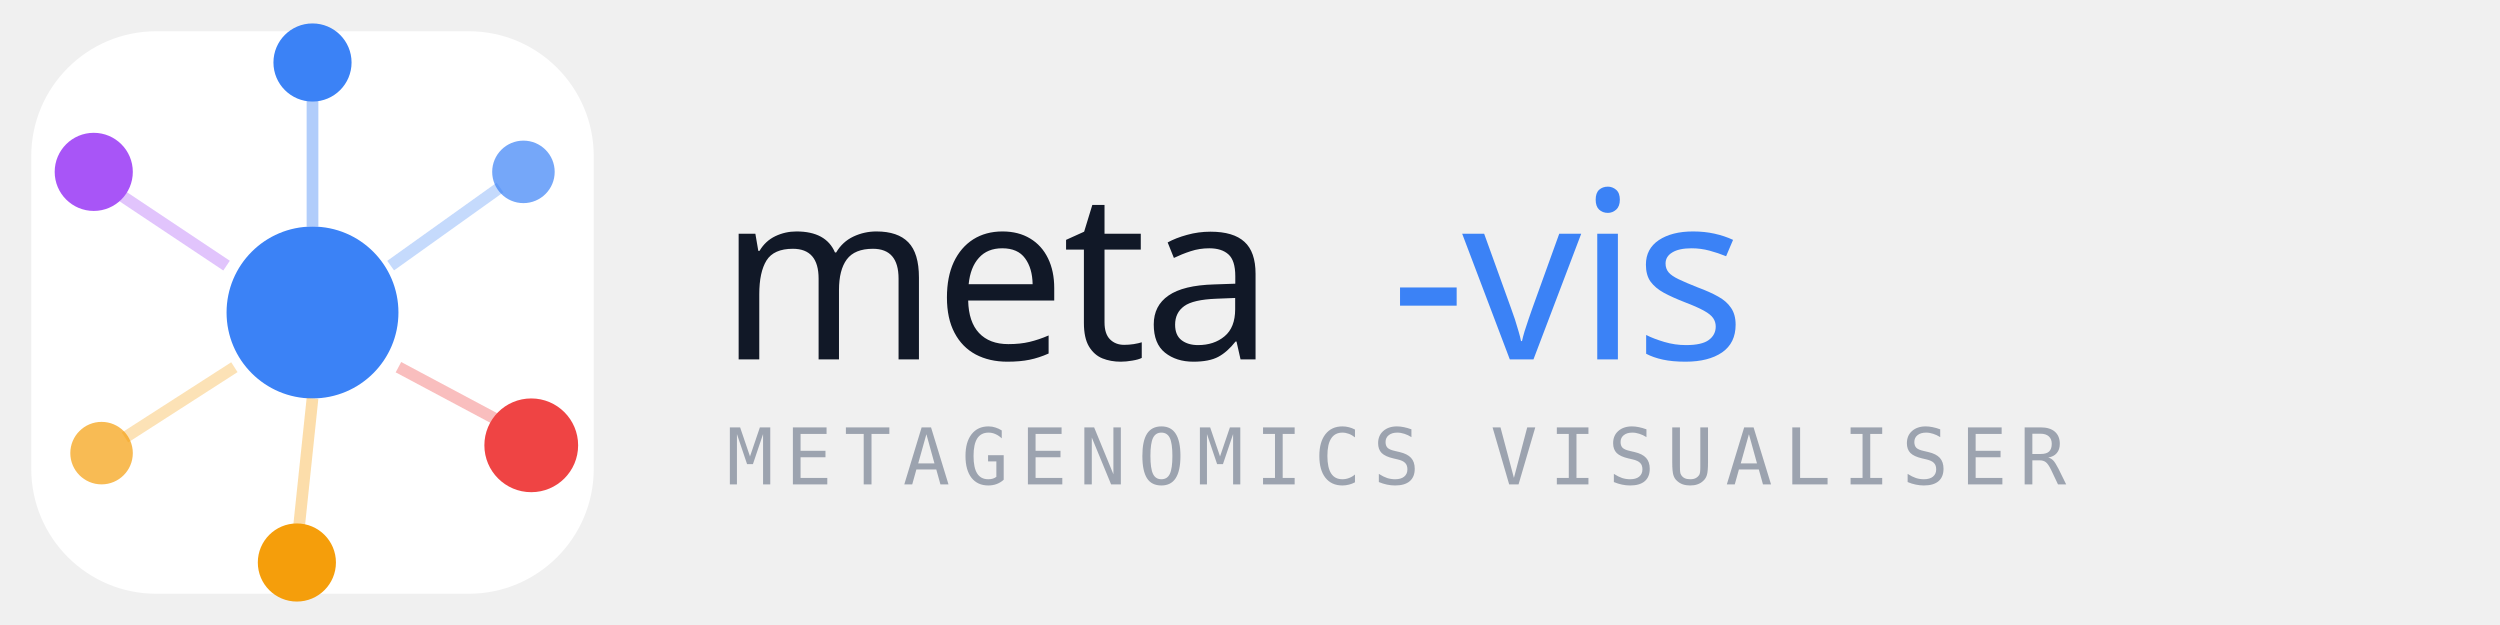
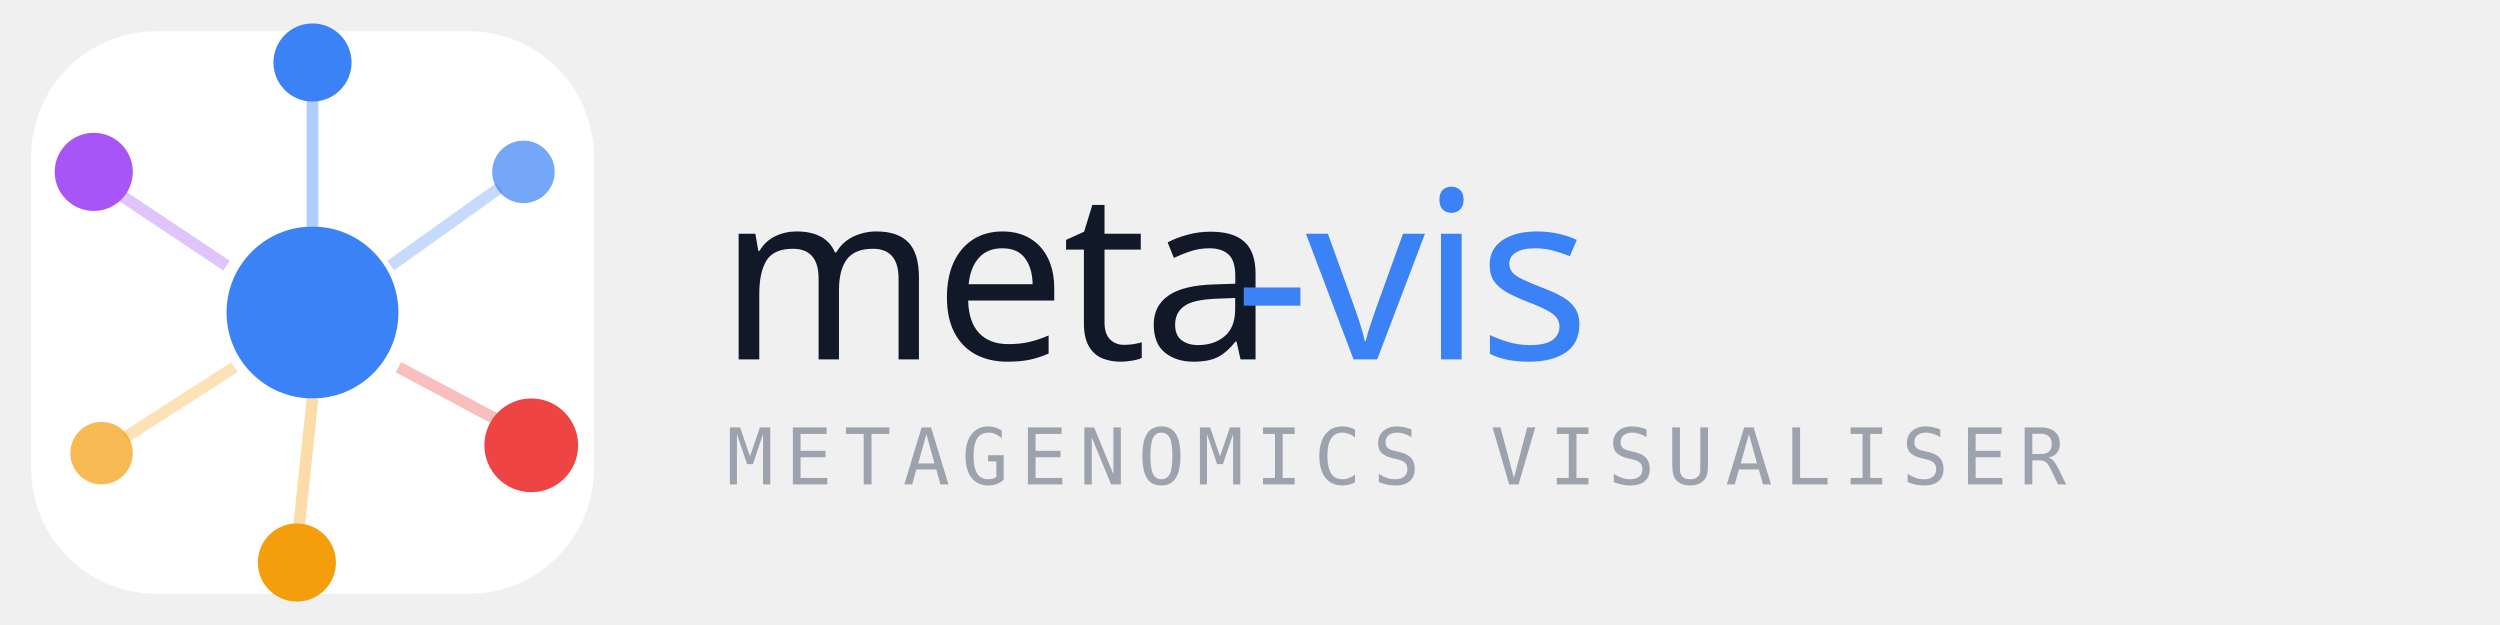
<svg xmlns="http://www.w3.org/2000/svg" viewBox="0 0 320 80">
  <rect width="72" height="72" rx="16" x="4" y="4" fill="#ffffff" />
  <circle cx="40" cy="40" r="11" fill="#3b82f6" />
  <line x1="40" y1="29" x2="40" y2="10" stroke="#3b82f6" stroke-width="1.5" opacity="0.4" />
  <line x1="50" y1="34" x2="64" y2="24" stroke="#3b82f6" stroke-width="1.5" opacity="0.3" />
  <line x1="51" y1="47" x2="66" y2="55" stroke="#ef4444" stroke-width="1.5" opacity="0.35" />
  <line x1="40" y1="51" x2="38" y2="70" stroke="#f59e0b" stroke-width="1.5" opacity="0.35" />
  <line x1="30" y1="47" x2="16" y2="56" stroke="#f59e0b" stroke-width="1.5" opacity="0.3" />
  <line x1="29" y1="34" x2="14" y2="24" stroke="#a855f7" stroke-width="1.5" opacity="0.35" />
  <circle cx="40" cy="8" r="5" fill="#3b82f6" />
  <circle cx="67" cy="22" r="4" fill="#3b82f6" opacity="0.7" />
  <circle cx="68" cy="57" r="6" fill="#ef4444" />
  <circle cx="38" cy="72" r="5" fill="#f59e0b" />
  <circle cx="13" cy="58" r="4" fill="#f59e0b" opacity="0.7" />
  <circle cx="12" cy="22" r="5" fill="#a855f7" />
  <text x="92" y="46" font-family="DM Sans, system-ui, sans-serif" font-size="30" font-weight="500" fill="#111827" letter-spacing="-0.5">meta</text>
-   <text x="178" y="46" font-family="DM Sans, system-ui, sans-serif" font-size="30" font-weight="500" fill="#3b82f6" letter-spacing="-0.5">-vis</text>
+   <text x="158" y="46" font-family="DM Sans, system-ui, sans-serif" font-size="30" font-weight="500" fill="#3b82f6" letter-spacing="-0.5">-vis</text>
  <text x="93" y="62" font-family="DM Mono, monospace" font-size="10" fill="#9ca3af" letter-spacing="1.5">METAGENOMICS VISUALISER</text>
</svg>
